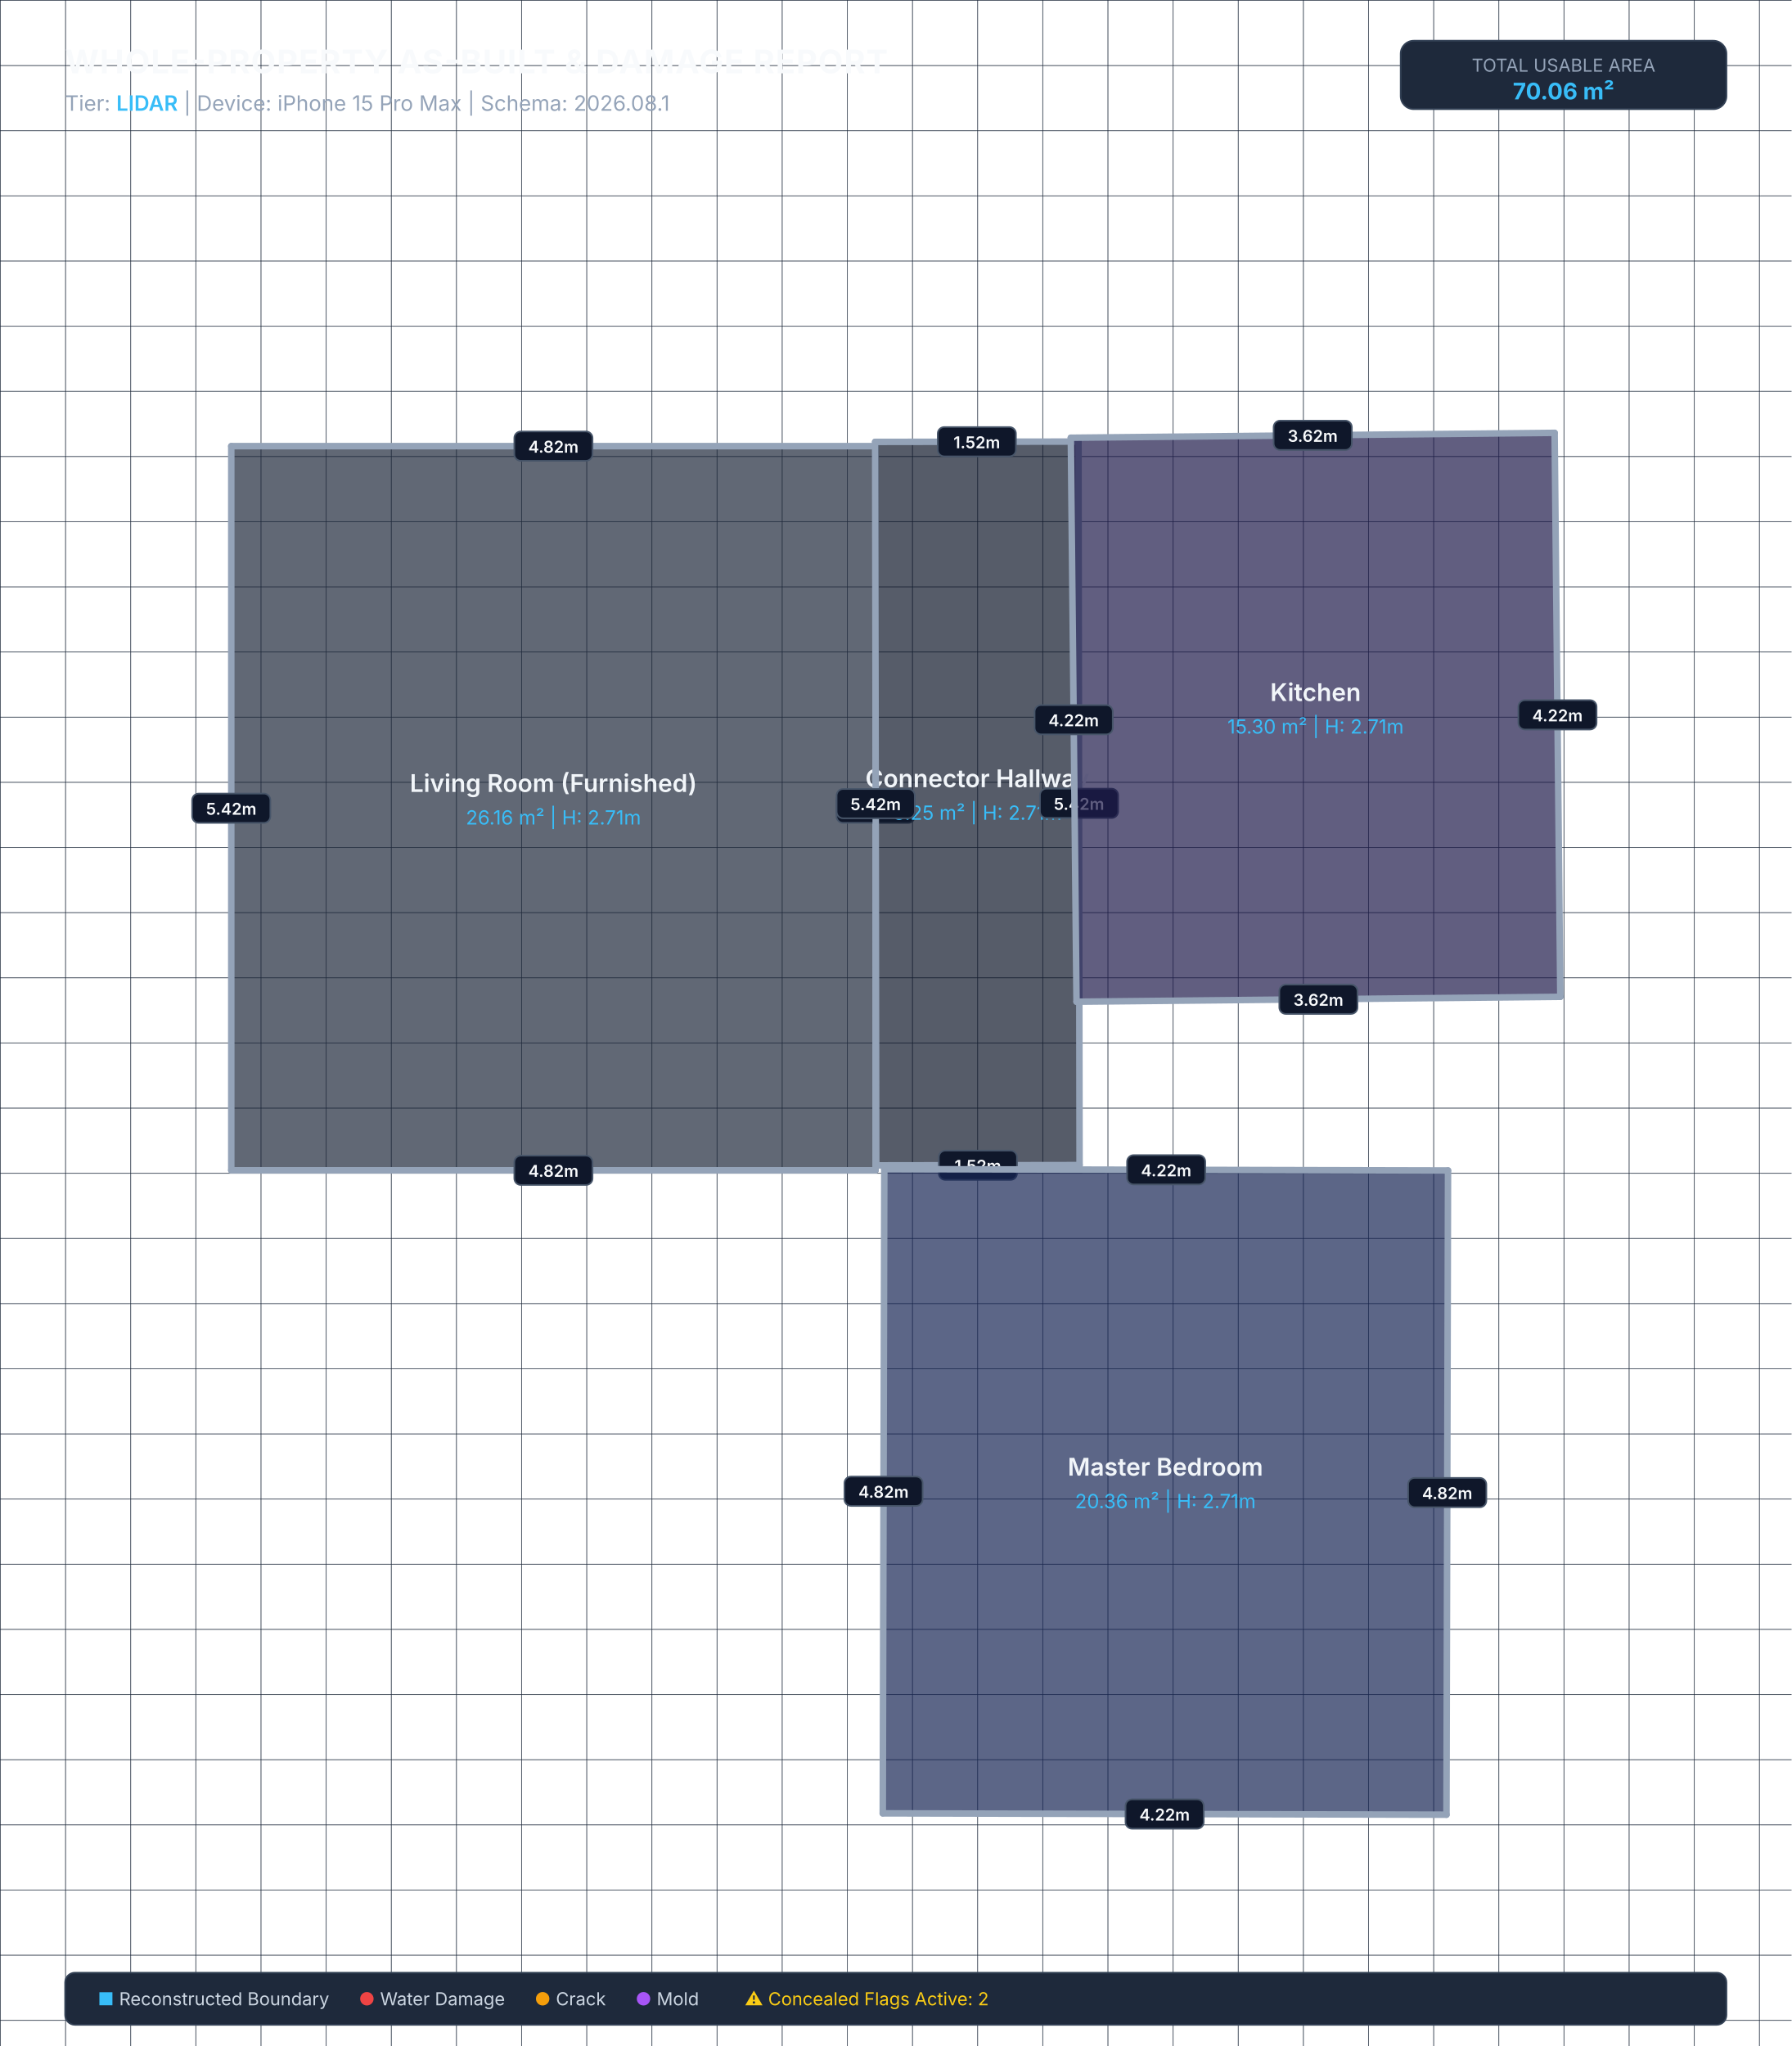
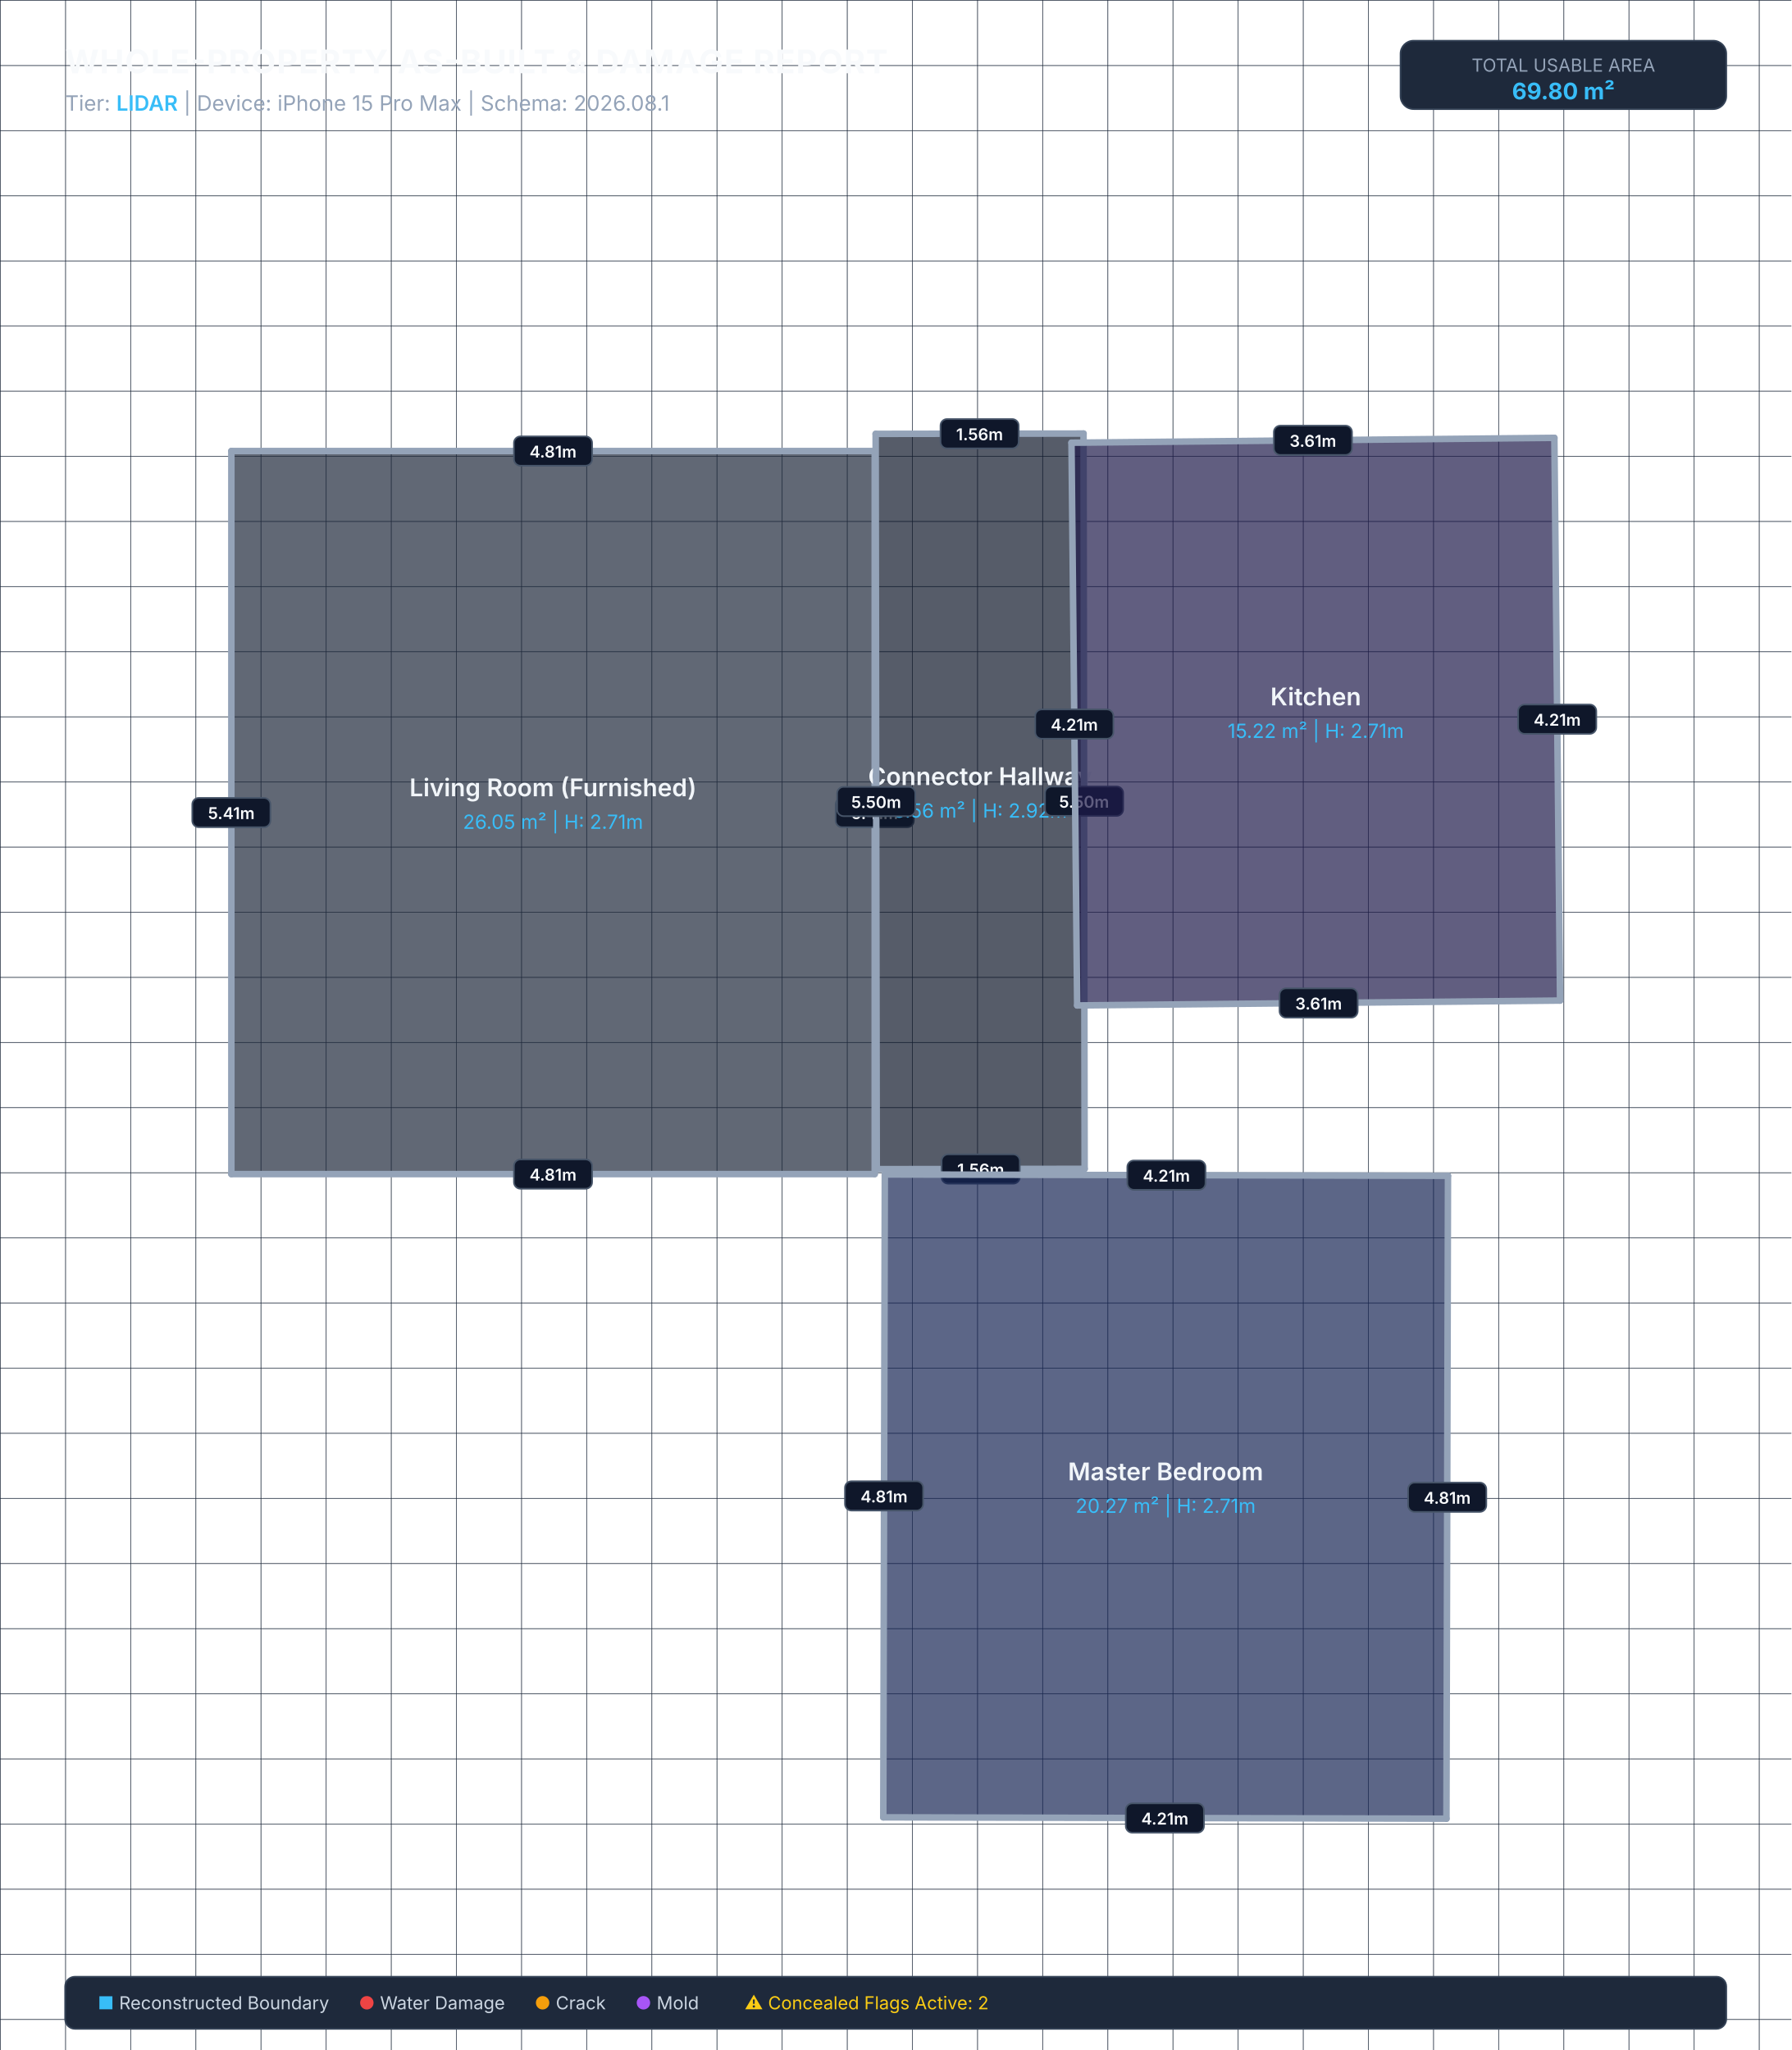
- <svg xmlns="http://www.w3.org/2000/svg" viewBox="0 0 1100 1256" width="100%" height="100%" style="background-color: #0b0f19; font-family: Inter, system-ui, -apple-system, sans-serif;">
+ <svg xmlns="http://www.w3.org/2000/svg" viewBox="0 0 1100 1259" width="100%" height="100%" style="background-color: #0b0f19; font-family: Inter, system-ui, -apple-system, sans-serif;">
  <defs>
    <filter id="glow" x="-20%" y="-20%" width="140%" height="140%">
      <feGaussianBlur stdDeviation="3" result="blur" />
      <feComposite in="SourceGraphic" in2="blur" operator="over" />
    </filter>
    <pattern id="grid" width="40" height="40" patternUnits="userSpaceOnUse">
      <path d="M 40 0 L 0 0 0 40" fill="none" stroke="#1e293b" stroke-width="0.75" />
    </pattern>
  </defs>
-   <rect width="1100" height="1256" fill="url(#grid)" />
+   <rect width="1100" height="1259" fill="url(#grid)" />
  <text x="40" y="45" fill="#f8fafc" font-size="20" font-weight="700" letter-spacing="0.5">WHOLE-PROPERTY AS-BUILT &amp; DAMAGE REPORT</text>
  <text x="40" y="68" fill="#94a3b8" font-size="13">Tier: <tspan fill="#38bdf8" font-weight="600">LIDAR</tspan> | Device: iPhone 15 Pro Max | Schema: 2026.08.1</text>
  <rect x="860" y="25" width="200" height="42" rx="8" fill="#1e293b" stroke="#334155" />
  <text x="960" y="44" fill="#94a3b8" font-size="11" text-anchor="middle">TOTAL USABLE AREA</text>
-   <text x="960" y="61" fill="#38bdf8" font-size="14" font-weight="700" text-anchor="middle">70.06 m²</text>
-   <polygon points="141.997,273.881 537.59,273.881 537.59,718.427 141.997,718.427" fill="#1e293b" fill-opacity="0.7" stroke="#475569" stroke-width="1.5" stroke-dasharray="4,4" />
-   <text x="339.793" y="486.154" fill="#f1f5f9" font-size="15" font-weight="600" text-anchor="middle">Living Room (Furnished)</text>
-   <text x="339.793" y="506.154" fill="#38bdf8" font-size="12" text-anchor="middle">26.16 m² | H: 2.71m</text>
-   <line x1="141.997" y1="273.881" x2="537.59" y2="273.881" stroke="#94a3b8" stroke-width="4" stroke-linecap="round" />
-   <rect x="315.793" y="264.881" width="48" height="18" rx="4" fill="#0f172a" stroke="#475569" stroke-width="1" />
-   <text x="339.793" y="277.881" fill="#f8fafc" font-size="10" font-weight="600" text-anchor="middle">4.82m</text>
-   <line x1="537.59" y1="273.881" x2="537.59" y2="718.427" stroke="#94a3b8" stroke-width="4" stroke-linecap="round" />
-   <rect x="513.59" y="487.154" width="48" height="18" rx="4" fill="#0f172a" stroke="#475569" stroke-width="1" />
-   <text x="537.59" y="500.154" fill="#f8fafc" font-size="10" font-weight="600" text-anchor="middle">5.42m</text>
-   <line x1="537.59" y1="718.427" x2="141.997" y2="718.427" stroke="#94a3b8" stroke-width="4" stroke-linecap="round" />
-   <rect x="315.793" y="709.427" width="48" height="18" rx="4" fill="#0f172a" stroke="#475569" stroke-width="1" />
-   <text x="339.793" y="722.427" fill="#f8fafc" font-size="10" font-weight="600" text-anchor="middle">4.82m</text>
-   <line x1="141.997" y1="718.427" x2="141.997" y2="273.881" stroke="#94a3b8" stroke-width="4" stroke-linecap="round" />
-   <rect x="117.997" y="487.154" width="48" height="18" rx="4" fill="#0f172a" stroke="#475569" stroke-width="1" />
-   <text x="141.997" y="500.154" fill="#f8fafc" font-size="10" font-weight="600" text-anchor="middle">5.42m</text>
-   <polygon points="537.336,271.266 662.176,271.077 662.84,715.212 538,715.401" fill="#0f172a" fill-opacity="0.7" stroke="#475569" stroke-width="1.5" stroke-dasharray="4,4" />
-   <text x="600.088" y="483.239" fill="#f1f5f9" font-size="15" font-weight="600" text-anchor="middle">Connector Hallway</text>
-   <text x="600.088" y="503.239" fill="#38bdf8" font-size="12" text-anchor="middle">8.25 m² | H: 2.71m</text>
-   <line x1="537.336" y1="271.266" x2="662.176" y2="271.077" stroke="#94a3b8" stroke-width="4" stroke-linecap="round" />
-   <rect x="575.756" y="262.171" width="48" height="18" rx="4" fill="#0f172a" stroke="#475569" stroke-width="1" />
-   <text x="599.756" y="275.171" fill="#f8fafc" font-size="10" font-weight="600" text-anchor="middle">1.52m</text>
-   <line x1="662.176" y1="271.077" x2="662.84" y2="715.212" stroke="#94a3b8" stroke-width="4" stroke-linecap="round" />
-   <rect x="638.508" y="484.145" width="48" height="18" rx="4" fill="#0f172a" stroke="#475569" stroke-width="1" />
-   <text x="662.508" y="497.145" fill="#f8fafc" font-size="10" font-weight="600" text-anchor="middle">5.42m</text>
-   <line x1="662.84" y1="715.212" x2="538" y2="715.401" stroke="#94a3b8" stroke-width="4" stroke-linecap="round" />
-   <rect x="576.42" y="706.307" width="48" height="18" rx="4" fill="#0f172a" stroke="#475569" stroke-width="1" />
-   <text x="600.42" y="719.307" fill="#f8fafc" font-size="10" font-weight="600" text-anchor="middle">1.52m</text>
-   <line x1="538" y1="715.401" x2="537.336" y2="271.266" stroke="#94a3b8" stroke-width="4" stroke-linecap="round" />
-   <rect x="513.668" y="484.333" width="48" height="18" rx="4" fill="#0f172a" stroke="#475569" stroke-width="1" />
-   <text x="537.668" y="497.333" fill="#f8fafc" font-size="10" font-weight="600" text-anchor="middle">5.42m</text>
-   <polygon points="657.469,268.724 954.51,265.723 958.003,611.929 660.962,614.93" fill="#1e1b4b" fill-opacity="0.7" stroke="#475569" stroke-width="1.5" stroke-dasharray="4,4" />
-   <text x="807.736" y="430.327" fill="#f1f5f9" font-size="15" font-weight="600" text-anchor="middle">Kitchen</text>
-   <text x="807.736" y="450.327" fill="#38bdf8" font-size="12" text-anchor="middle">15.30 m² | H: 2.71m</text>
-   <line x1="657.469" y1="268.724" x2="954.51" y2="265.723" stroke="#94a3b8" stroke-width="4" stroke-linecap="round" />
-   <rect x="781.99" y="258.223" width="48" height="18" rx="4" fill="#0f172a" stroke="#475569" stroke-width="1" />
-   <text x="805.99" y="271.223" fill="#f8fafc" font-size="10" font-weight="600" text-anchor="middle">3.62m</text>
-   <line x1="954.51" y1="265.723" x2="958.003" y2="611.929" stroke="#94a3b8" stroke-width="4" stroke-linecap="round" />
-   <rect x="932.257" y="429.826" width="48" height="18" rx="4" fill="#0f172a" stroke="#475569" stroke-width="1" />
-   <text x="956.257" y="442.826" fill="#f8fafc" font-size="10" font-weight="600" text-anchor="middle">4.22m</text>
-   <line x1="958.003" y1="611.929" x2="660.962" y2="614.93" stroke="#94a3b8" stroke-width="4" stroke-linecap="round" />
-   <rect x="785.483" y="604.43" width="48" height="18" rx="4" fill="#0f172a" stroke="#475569" stroke-width="1" />
-   <text x="809.483" y="617.43" fill="#f8fafc" font-size="10" font-weight="600" text-anchor="middle">3.62m</text>
-   <line x1="660.962" y1="614.93" x2="657.469" y2="268.724" stroke="#94a3b8" stroke-width="4" stroke-linecap="round" />
-   <rect x="635.216" y="432.827" width="48" height="18" rx="4" fill="#0f172a" stroke="#475569" stroke-width="1" />
-   <text x="659.216" y="445.827" fill="#f8fafc" font-size="10" font-weight="600" text-anchor="middle">4.22m</text>
-   <polygon points="542.952,717.697 889.06,718.533 888.109,1114.003 542.001,1113.175" fill="#172554" fill-opacity="0.7" stroke="#475569" stroke-width="1.5" stroke-dasharray="4,4" />
-   <text x="715.531" y="905.852" fill="#f1f5f9" font-size="15" font-weight="600" text-anchor="middle">Master Bedroom</text>
-   <text x="715.531" y="925.852" fill="#38bdf8" font-size="12" text-anchor="middle">20.36 m² | H: 2.71m</text>
-   <line x1="542.952" y1="717.697" x2="889.06" y2="718.533" stroke="#94a3b8" stroke-width="4" stroke-linecap="round" />
-   <rect x="692.006" y="709.115" width="48" height="18" rx="4" fill="#0f172a" stroke="#475569" stroke-width="1" />
-   <text x="716.006" y="722.115" fill="#f8fafc" font-size="10" font-weight="600" text-anchor="middle">4.22m</text>
-   <line x1="889.06" y1="718.533" x2="888.109" y2="1114.003" stroke="#94a3b8" stroke-width="4" stroke-linecap="round" />
-   <rect x="864.585" y="907.268" width="48" height="18" rx="4" fill="#0f172a" stroke="#475569" stroke-width="1" />
-   <text x="888.585" y="920.268" fill="#f8fafc" font-size="10" font-weight="600" text-anchor="middle">4.82m</text>
-   <line x1="888.109" y1="1114.003" x2="542.001" y2="1113.175" stroke="#94a3b8" stroke-width="4" stroke-linecap="round" />
-   <rect x="691.055" y="1104.589" width="48" height="18" rx="4" fill="#0f172a" stroke="#475569" stroke-width="1" />
-   <text x="715.055" y="1117.589" fill="#f8fafc" font-size="10" font-weight="600" text-anchor="middle">4.22m</text>
-   <line x1="542.001" y1="1113.175" x2="542.952" y2="717.697" stroke="#94a3b8" stroke-width="4" stroke-linecap="round" />
-   <rect x="518.477" y="906.436" width="48" height="18" rx="4" fill="#0f172a" stroke="#475569" stroke-width="1" />
-   <text x="542.477" y="919.436" fill="#f8fafc" font-size="10" font-weight="600" text-anchor="middle">4.82m</text>
-   <rect x="40" y="1211" width="1020" height="32" rx="6" fill="#1e293b" stroke="#334155" />
-   <text x="60" y="1231" fill="#cbd5e1" font-size="11">
+   <text x="960" y="61" fill="#38bdf8" font-size="14" font-weight="700" text-anchor="middle">69.80 m²</text>
+   <polygon points="142.06,277 537.112,277 537.112,721.059 142.06,721.059" fill="#1e293b" fill-opacity="0.7" stroke="#475569" stroke-width="1.5" stroke-dasharray="4,4" />
+   <text x="339.586" y="489.029" fill="#f1f5f9" font-size="15" font-weight="600" text-anchor="middle">Living Room (Furnished)</text>
+   <text x="339.586" y="509.029" fill="#38bdf8" font-size="12" text-anchor="middle">26.05 m² | H: 2.71m</text>
+   <line x1="142.06" y1="277" x2="537.112" y2="277" stroke="#94a3b8" stroke-width="4" stroke-linecap="round" />
+   <rect x="315.586" y="268" width="48" height="18" rx="4" fill="#0f172a" stroke="#475569" stroke-width="1" />
+   <text x="339.586" y="281" fill="#f8fafc" font-size="10" font-weight="600" text-anchor="middle">4.81m</text>
+   <line x1="537.112" y1="277" x2="537.112" y2="721.059" stroke="#94a3b8" stroke-width="4" stroke-linecap="round" />
+   <rect x="513.112" y="490.029" width="48" height="18" rx="4" fill="#0f172a" stroke="#475569" stroke-width="1" />
+   <text x="537.112" y="503.029" fill="#f8fafc" font-size="10" font-weight="600" text-anchor="middle">5.41m</text>
+   <line x1="537.112" y1="721.059" x2="142.06" y2="721.059" stroke="#94a3b8" stroke-width="4" stroke-linecap="round" />
+   <rect x="315.586" y="712.059" width="48" height="18" rx="4" fill="#0f172a" stroke="#475569" stroke-width="1" />
+   <text x="339.586" y="725.059" fill="#f8fafc" font-size="10" font-weight="600" text-anchor="middle">4.81m</text>
+   <line x1="142.06" y1="721.059" x2="142.06" y2="277" stroke="#94a3b8" stroke-width="4" stroke-linecap="round" />
+   <rect x="118.06" y="490.029" width="48" height="18" rx="4" fill="#0f172a" stroke="#475569" stroke-width="1" />
+   <text x="142.06" y="503.029" fill="#f8fafc" font-size="10" font-weight="600" text-anchor="middle">5.41m</text>
+   <polygon points="537.687,266.455 665.339,266.266 666.012,717.842 538.368,718.031" fill="#0f172a" fill-opacity="0.7" stroke="#475569" stroke-width="1.5" stroke-dasharray="4,4" />
+   <text x="601.852" y="482.149" fill="#f1f5f9" font-size="15" font-weight="600" text-anchor="middle">Connector Hallway</text>
+   <text x="601.852" y="502.149" fill="#38bdf8" font-size="12" text-anchor="middle">8.56 m² | H: 2.92m</text>
+   <line x1="537.687" y1="266.455" x2="665.339" y2="266.266" stroke="#94a3b8" stroke-width="4" stroke-linecap="round" />
+   <rect x="577.513" y="257.361" width="48" height="18" rx="4" fill="#0f172a" stroke="#475569" stroke-width="1" />
+   <text x="601.513" y="270.361" fill="#f8fafc" font-size="10" font-weight="600" text-anchor="middle">1.56m</text>
+   <line x1="665.339" y1="266.266" x2="666.012" y2="717.842" stroke="#94a3b8" stroke-width="4" stroke-linecap="round" />
+   <rect x="641.676" y="483.054" width="48" height="18" rx="4" fill="#0f172a" stroke="#475569" stroke-width="1" />
+   <text x="665.676" y="496.054" fill="#f8fafc" font-size="10" font-weight="600" text-anchor="middle">5.50m</text>
+   <line x1="666.012" y1="717.842" x2="538.368" y2="718.031" stroke="#94a3b8" stroke-width="4" stroke-linecap="round" />
+   <rect x="578.19" y="708.936" width="48" height="18" rx="4" fill="#0f172a" stroke="#475569" stroke-width="1" />
+   <text x="602.19" y="721.936" fill="#f8fafc" font-size="10" font-weight="600" text-anchor="middle">1.56m</text>
+   <line x1="538.368" y1="718.031" x2="537.687" y2="266.455" stroke="#94a3b8" stroke-width="4" stroke-linecap="round" />
+   <rect x="514.027" y="483.243" width="48" height="18" rx="4" fill="#0f172a" stroke="#475569" stroke-width="1" />
+   <text x="538.027" y="496.243" fill="#f8fafc" font-size="10" font-weight="600" text-anchor="middle">5.50m</text>
+   <polygon points="657.937,271.896 954.453,268.901 957.94,614.488 661.425,617.483" fill="#1e1b4b" fill-opacity="0.7" stroke="#475569" stroke-width="1.5" stroke-dasharray="4,4" />
+   <text x="807.939" y="433.192" fill="#f1f5f9" font-size="15" font-weight="600" text-anchor="middle">Kitchen</text>
+   <text x="807.939" y="453.192" fill="#38bdf8" font-size="12" text-anchor="middle">15.22 m² | H: 2.71m</text>
+   <line x1="657.937" y1="271.896" x2="954.453" y2="268.901" stroke="#94a3b8" stroke-width="4" stroke-linecap="round" />
+   <rect x="782.195" y="261.398" width="48" height="18" rx="4" fill="#0f172a" stroke="#475569" stroke-width="1" />
+   <text x="806.195" y="274.398" fill="#f8fafc" font-size="10" font-weight="600" text-anchor="middle">3.61m</text>
+   <line x1="954.453" y1="268.901" x2="957.94" y2="614.488" stroke="#94a3b8" stroke-width="4" stroke-linecap="round" />
+   <rect x="932.196" y="432.694" width="48" height="18" rx="4" fill="#0f172a" stroke="#475569" stroke-width="1" />
+   <text x="956.196" y="445.694" fill="#f8fafc" font-size="10" font-weight="600" text-anchor="middle">4.21m</text>
+   <line x1="957.94" y1="614.488" x2="661.425" y2="617.483" stroke="#94a3b8" stroke-width="4" stroke-linecap="round" />
+   <rect x="785.683" y="606.985" width="48" height="18" rx="4" fill="#0f172a" stroke="#475569" stroke-width="1" />
+   <text x="809.683" y="619.985" fill="#f8fafc" font-size="10" font-weight="600" text-anchor="middle">3.61m</text>
+   <line x1="661.425" y1="617.483" x2="657.937" y2="271.896" stroke="#94a3b8" stroke-width="4" stroke-linecap="round" />
+   <rect x="635.681" y="435.689" width="48" height="18" rx="4" fill="#0f172a" stroke="#475569" stroke-width="1" />
+   <text x="659.681" y="448.689" fill="#f8fafc" font-size="10" font-weight="600" text-anchor="middle">4.21m</text>
+   <polygon points="543.316,721.297 889.125,722.125 888.181,1116.94 542.373,1116.111" fill="#172554" fill-opacity="0.7" stroke="#475569" stroke-width="1.5" stroke-dasharray="4,4" />
+   <text x="715.749" y="909.118" fill="#f1f5f9" font-size="15" font-weight="600" text-anchor="middle">Master Bedroom</text>
+   <text x="715.749" y="929.118" fill="#38bdf8" font-size="12" text-anchor="middle">20.27 m² | H: 2.71m</text>
+   <line x1="543.316" y1="721.297" x2="889.125" y2="722.125" stroke="#94a3b8" stroke-width="4" stroke-linecap="round" />
+   <rect x="692.22" y="712.711" width="48" height="18" rx="4" fill="#0f172a" stroke="#475569" stroke-width="1" />
+   <text x="716.22" y="725.711" fill="#f8fafc" font-size="10" font-weight="600" text-anchor="middle">4.21m</text>
+   <line x1="889.125" y1="722.125" x2="888.181" y2="1116.94" stroke="#94a3b8" stroke-width="4" stroke-linecap="round" />
+   <rect x="864.653" y="910.533" width="48" height="18" rx="4" fill="#0f172a" stroke="#475569" stroke-width="1" />
+   <text x="888.653" y="923.533" fill="#f8fafc" font-size="10" font-weight="600" text-anchor="middle">4.81m</text>
+   <line x1="888.181" y1="1116.94" x2="542.373" y2="1116.111" stroke="#94a3b8" stroke-width="4" stroke-linecap="round" />
+   <rect x="691.277" y="1107.526" width="48" height="18" rx="4" fill="#0f172a" stroke="#475569" stroke-width="1" />
+   <text x="715.277" y="1120.526" fill="#f8fafc" font-size="10" font-weight="600" text-anchor="middle">4.21m</text>
+   <line x1="542.373" y1="1116.111" x2="543.316" y2="721.297" stroke="#94a3b8" stroke-width="4" stroke-linecap="round" />
+   <rect x="518.844" y="909.704" width="48" height="18" rx="4" fill="#0f172a" stroke="#475569" stroke-width="1" />
+   <text x="542.844" y="922.704" fill="#f8fafc" font-size="10" font-weight="600" text-anchor="middle">4.81m</text>
+   <rect x="40" y="1214" width="1020" height="32" rx="6" fill="#1e293b" stroke="#334155" />
+   <text x="60" y="1234" fill="#cbd5e1" font-size="11">
    <tspan fill="#38bdf8">■</tspan> Reconstructed Boundary  <tspan fill="#ef4444" dx="15">●</tspan> Water Damage  <tspan fill="#f59e0b" dx="15">●</tspan> Crack  <tspan fill="#a855f7" dx="15">●</tspan> Mold  <tspan dx="25" fill="#facc15">⚠ Concealed Flags Active: 2</tspan>
  </text>
</svg>
